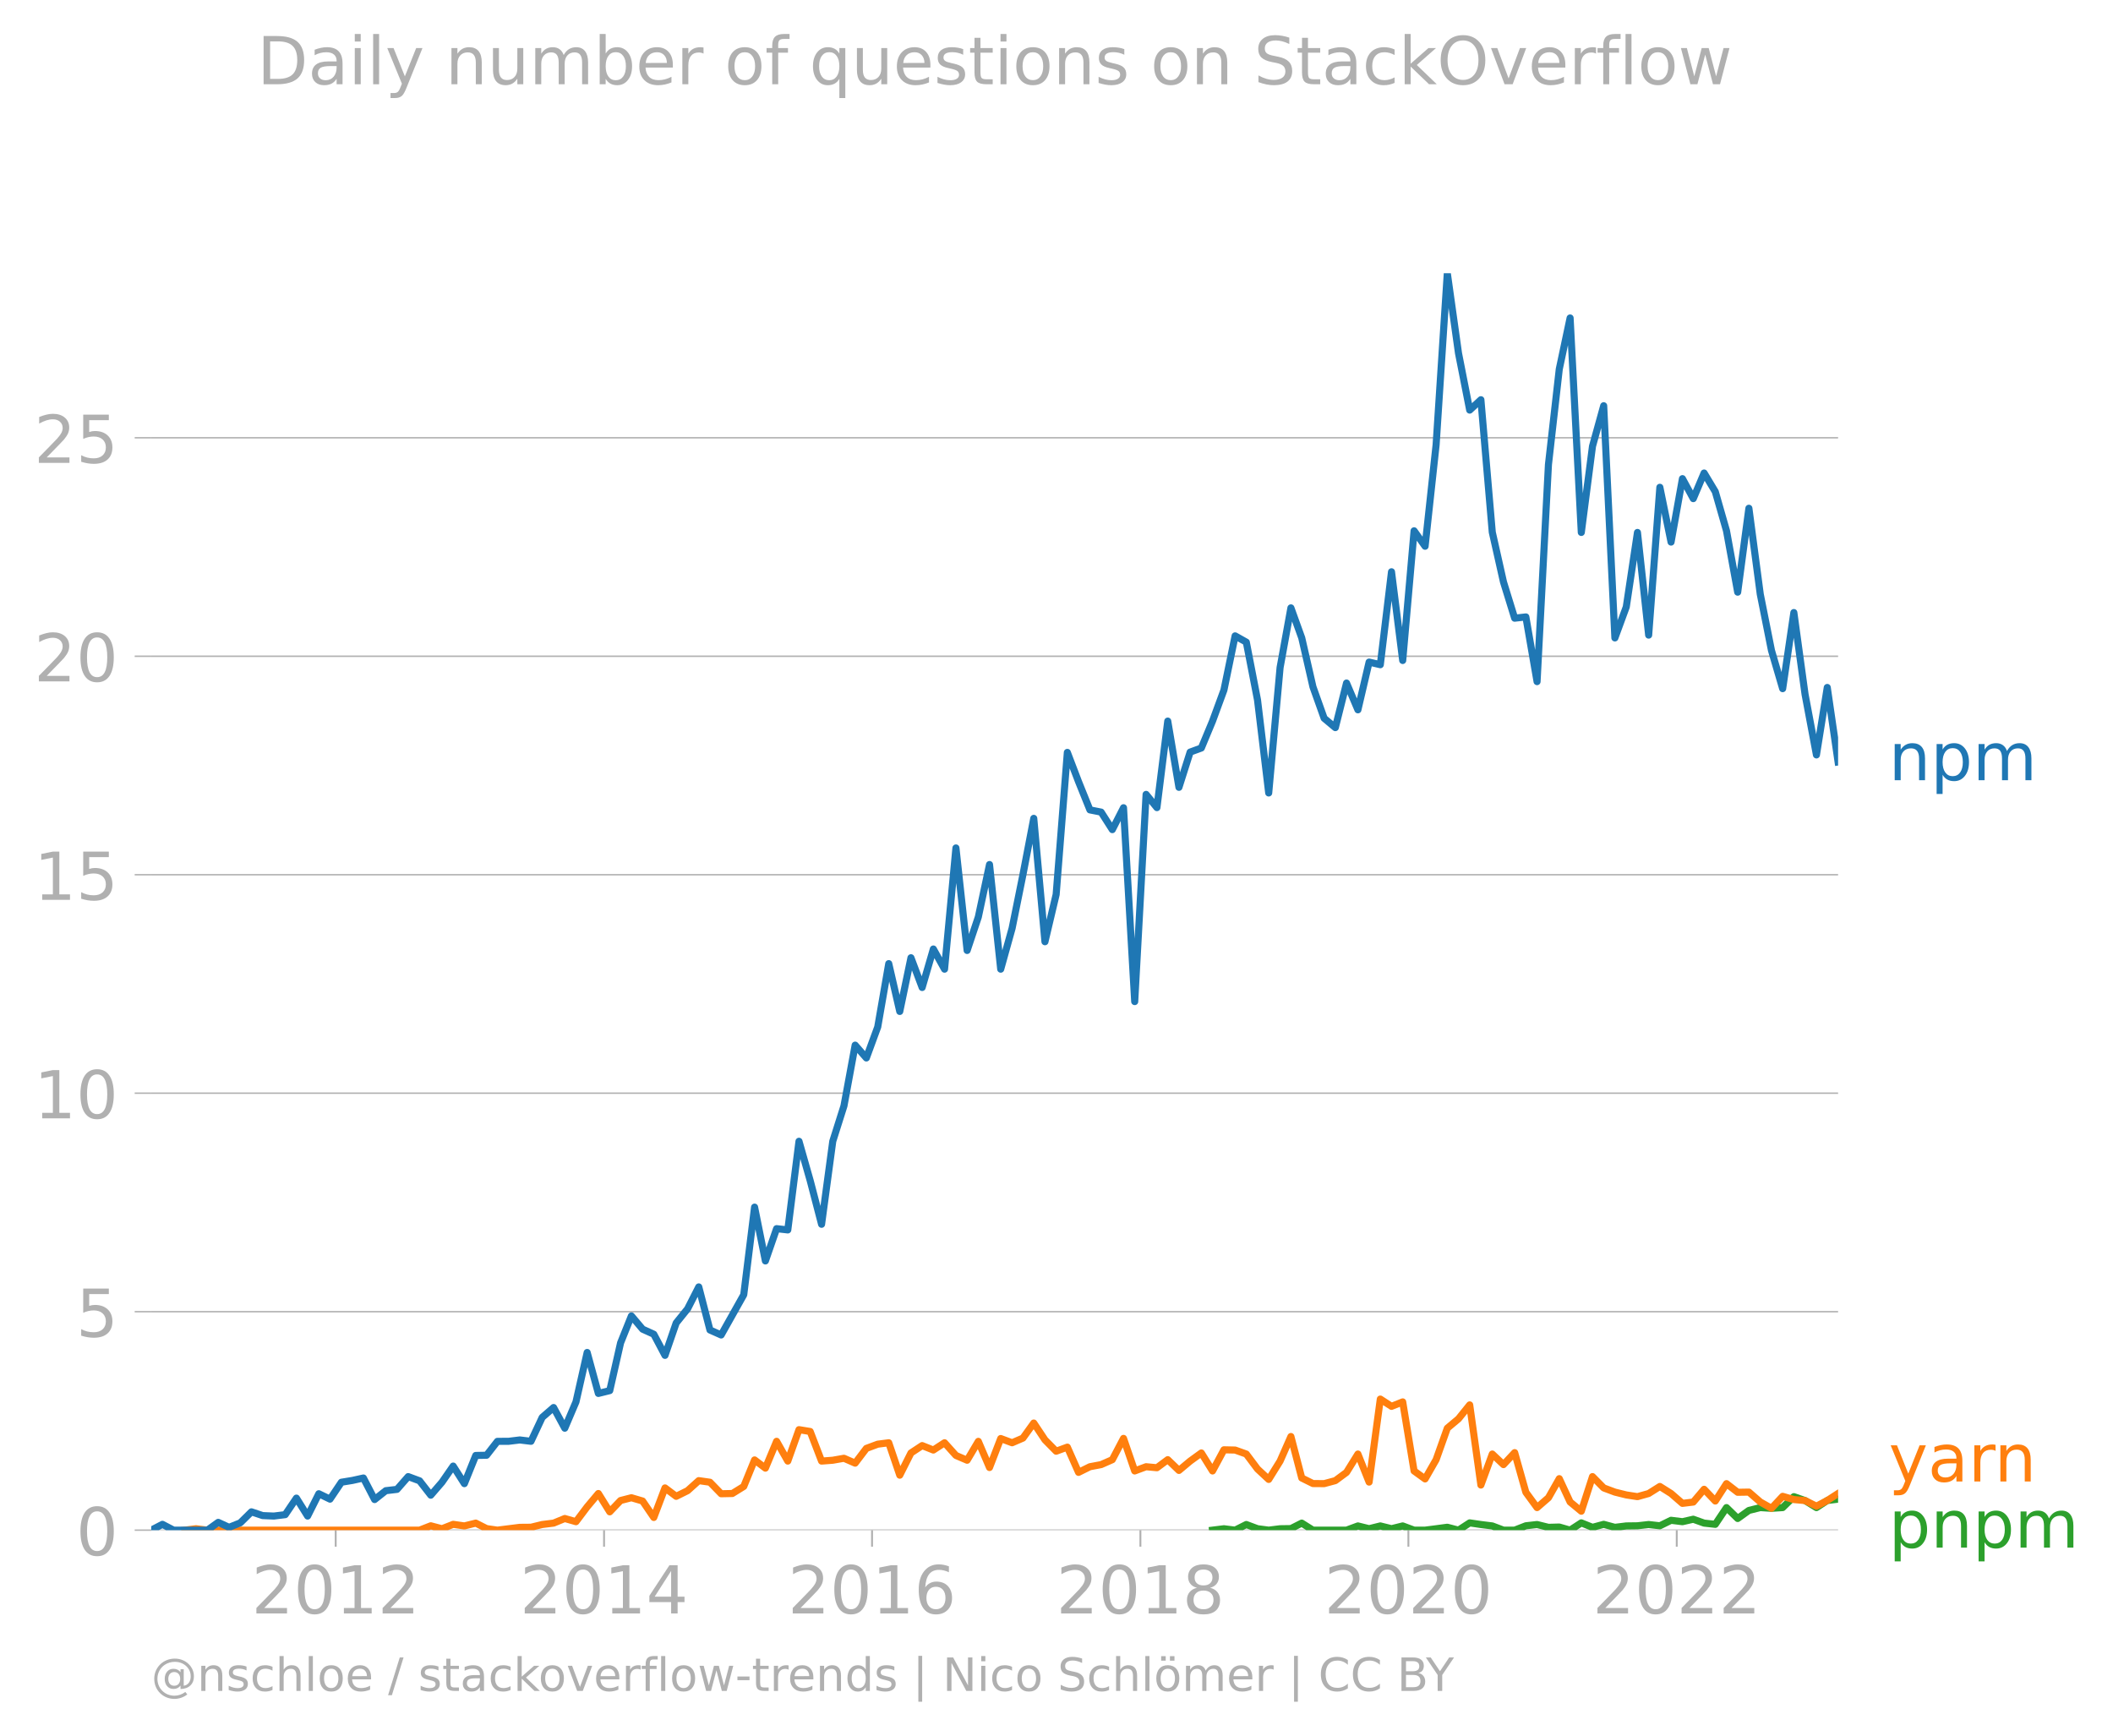
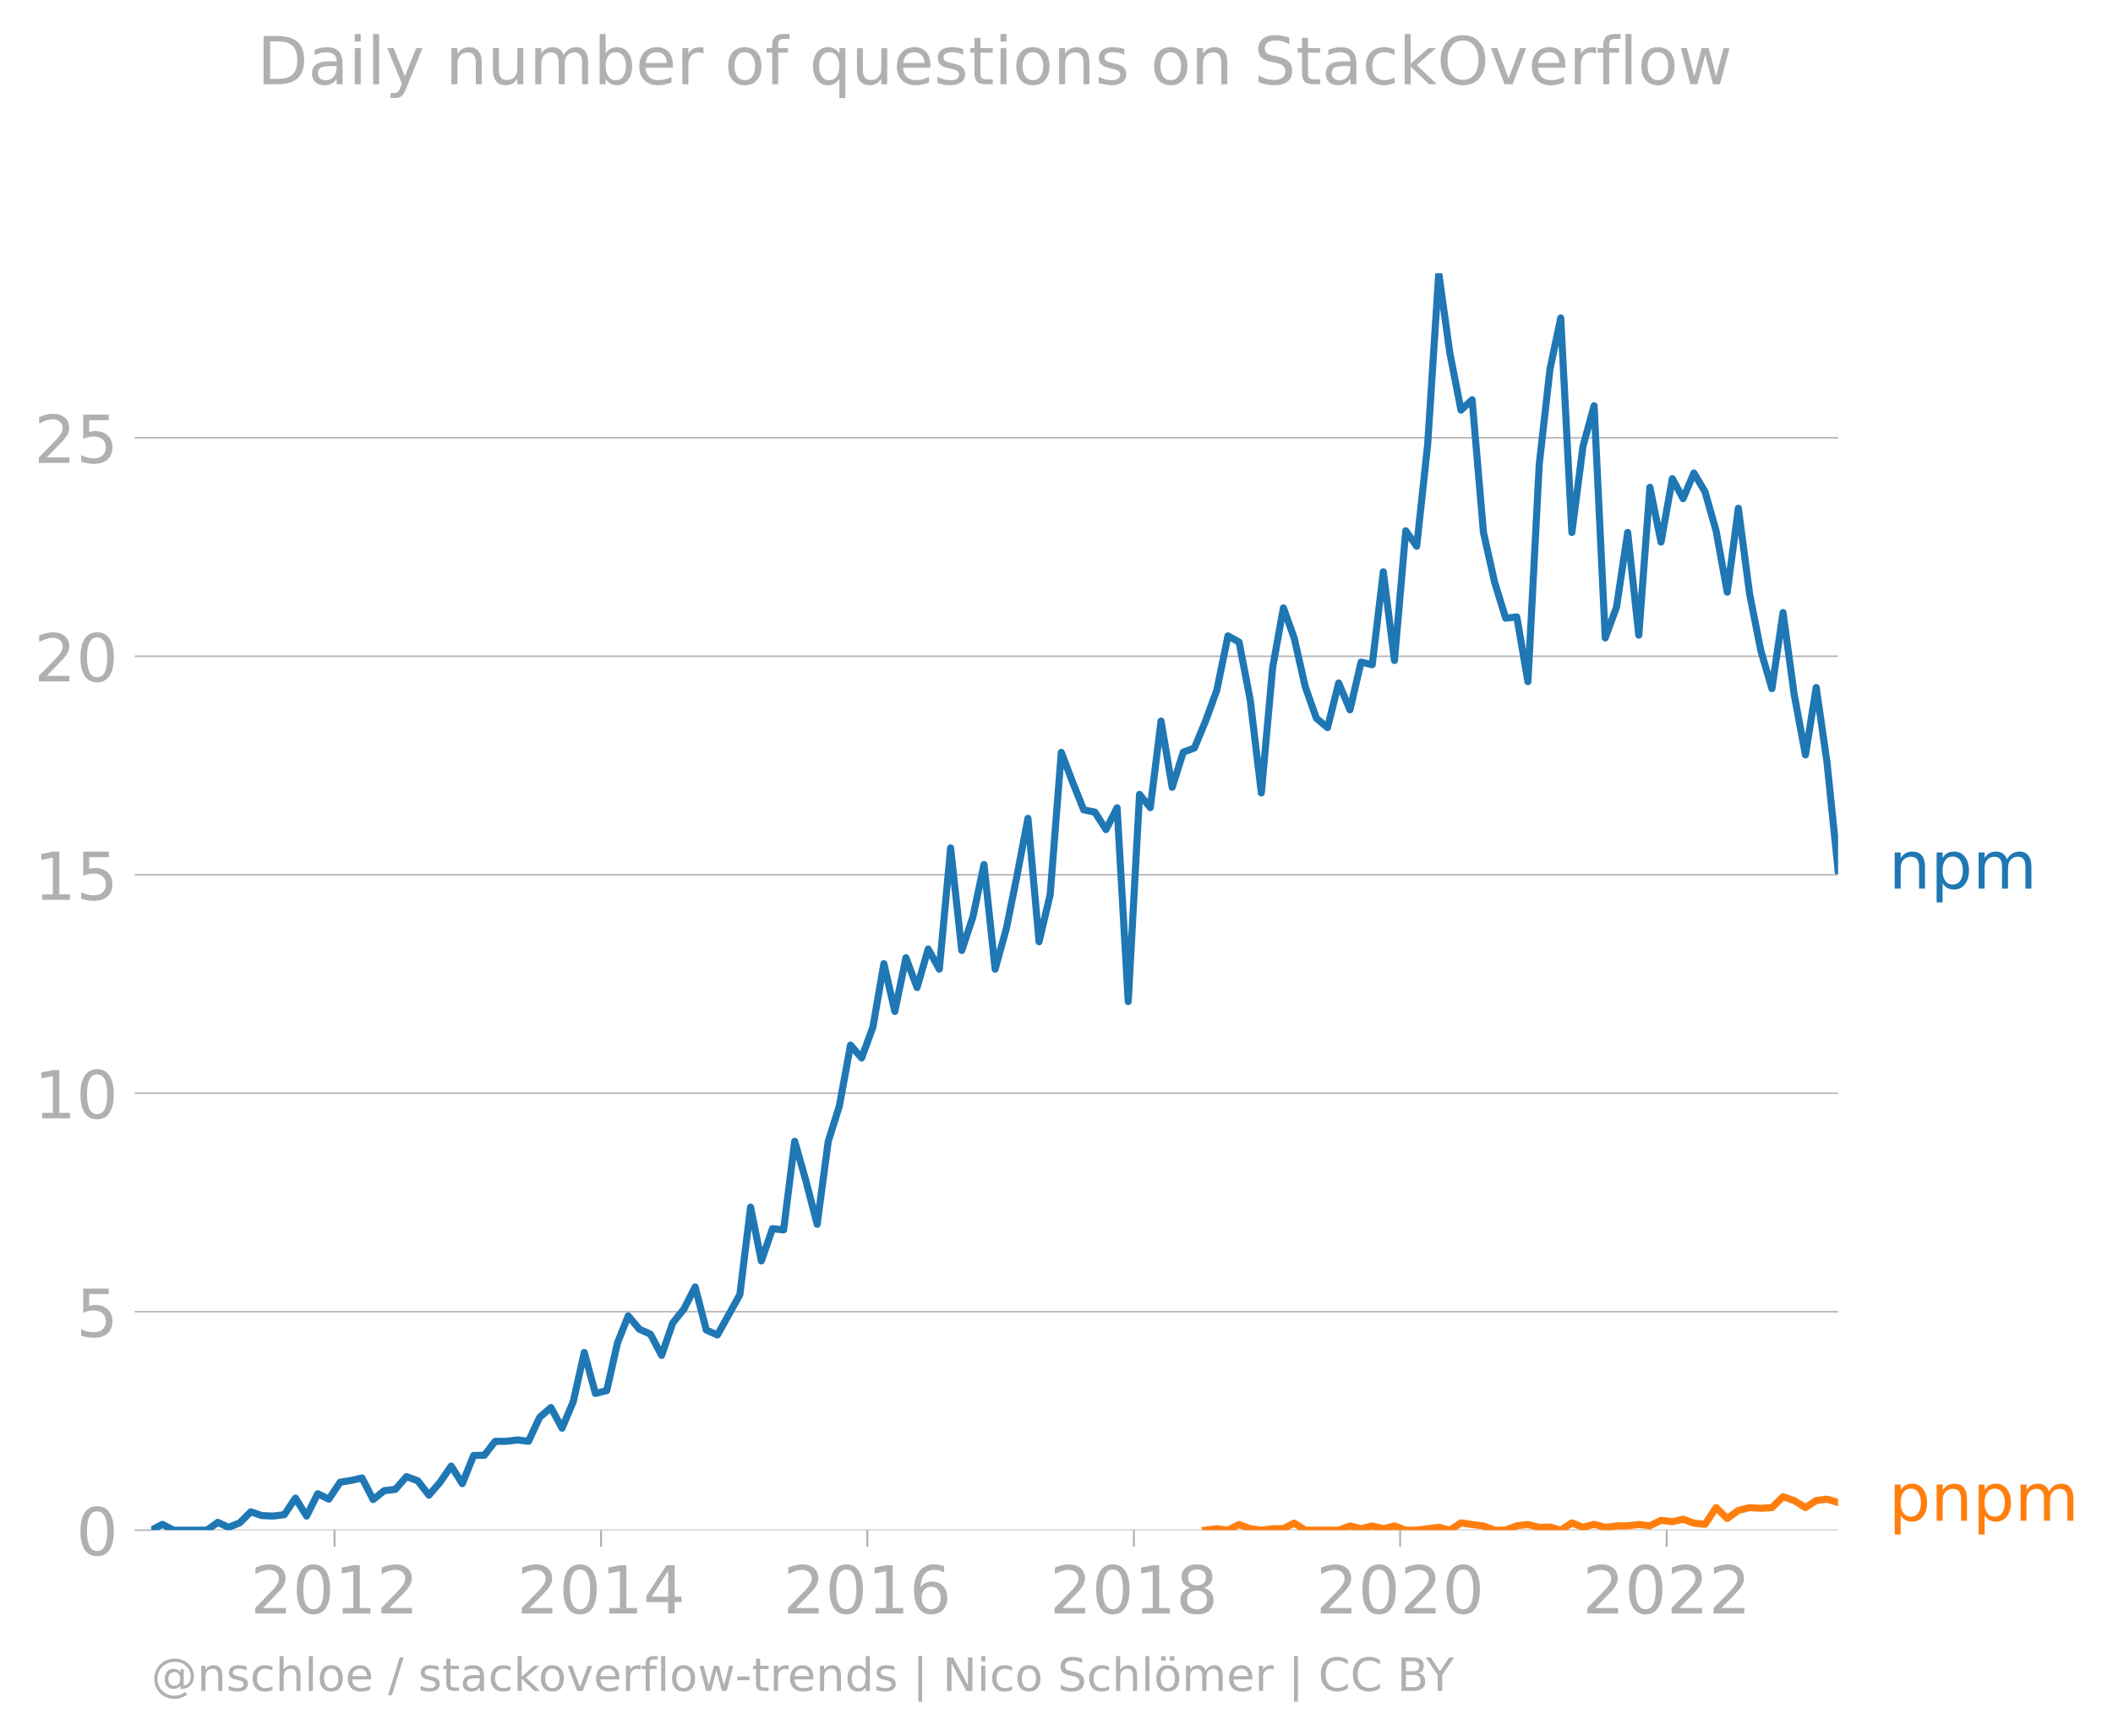
<svg xmlns="http://www.w3.org/2000/svg" xmlns:xlink="http://www.w3.org/1999/xlink" width="596.445" height="489.969" viewBox="0 0 447.334 367.477">
  <defs>
    <style>*{stroke-linejoin:round;stroke-linecap:butt}</style>
  </defs>
  <g id="figure_1">
    <path id="patch_1" d="M0 367.477h447.334V0H0v367.477z" style="fill:none" />
    <g id="axes_1">
      <path id="patch_2" d="M32.015 323.95h357.12V57.838H32.015V323.95z" style="fill:none" />
      <g id="matplotlib.axis_1">
        <g id="xtick_1">
          <g id="line2d_1">
            <defs>
-               <path id="m9c708fef28" d="M0 0v3.5" style="stroke:#b0b0b0;stroke-width:.4" />
-             </defs>
-             <use xlink:href="#m9c708fef28" x="71.069" y="323.95" style="fill:#b0b0b0;stroke:#b0b0b0;stroke-width:.4" />
-           </g>
-           <g id="text_1" style="fill:#b0b0b0" transform="matrix(.14 0 0 -.14 53.254 341.588)">
+               <path id="m7e61d8eeb2" d="M0 0v3.5" style="stroke:#b0b0b0;stroke-width:.4" />
+             </defs>
+             <use xlink:href="#m7e61d8eeb2" x="70.811" y="323.95" style="fill:#b0b0b0;stroke:#b0b0b0;stroke-width:.4" />
+           </g>
+           <g id="text_1" style="fill:#b0b0b0" transform="matrix(.14 0 0 -.14 52.996 341.588)">
            <defs>
              <path id="DejaVuSans-32" d="M1228 531h2203V0H469v531q359 372 979 998 621 627 780 809 303 340 423 576 121 236 121 464 0 372-261 606-261 235-680 235-297 0-627-103-329-103-704-313v638q381 153 712 231 332 78 607 78 725 0 1156-363 431-362 431-968 0-288-108-546-107-257-392-607-78-91-497-524-418-433-1181-1211z" transform="scale(.01563)" />
              <path id="DejaVuSans-30" d="M2034 4250q-487 0-733-480-245-479-245-1442 0-959 245-1439 246-480 733-480 491 0 736 480 246 480 246 1439 0 963-246 1442-245 480-736 480zm0 500q785 0 1199-621 414-620 414-1801 0-1178-414-1799Q2819-91 2034-91q-784 0-1198 620-414 621-414 1799 0 1181 414 1801 414 621 1198 621z" transform="scale(.01563)" />
              <path id="DejaVuSans-31" d="M794 531h1031v3560L703 3866v575l1116 225h631V531h1031V0H794v531z" transform="scale(.01563)" />
            </defs>
            <use xlink:href="#DejaVuSans-32" />
            <use xlink:href="#DejaVuSans-30" x="63.623" />
            <use xlink:href="#DejaVuSans-31" x="127.246" />
            <use xlink:href="#DejaVuSans-32" x="190.869" />
          </g>
        </g>
        <g id="xtick_2">
-           <use xlink:href="#m9c708fef28" id="line2d_2" x="127.882" y="323.95" style="fill:#b0b0b0;stroke:#b0b0b0;stroke-width:.4" />
-           <g id="text_2" style="fill:#b0b0b0" transform="matrix(.14 0 0 -.14 110.067 341.588)">
+           <use xlink:href="#m7e61d8eeb2" id="line2d_2" x="127.25" y="323.95" style="fill:#b0b0b0;stroke:#b0b0b0;stroke-width:.4" />
+           <g id="text_2" style="fill:#b0b0b0" transform="matrix(.14 0 0 -.14 109.435 341.588)">
            <defs>
              <path id="DejaVuSans-34" d="M2419 4116 825 1625h1594v2491zm-166 550h794V1625h666v-525h-666V0h-628v1100H313v609l1940 2957z" transform="scale(.01563)" />
            </defs>
            <use xlink:href="#DejaVuSans-32" />
            <use xlink:href="#DejaVuSans-30" x="63.623" />
            <use xlink:href="#DejaVuSans-31" x="127.246" />
            <use xlink:href="#DejaVuSans-34" x="190.869" />
          </g>
        </g>
        <g id="xtick_3">
-           <use xlink:href="#m9c708fef28" id="line2d_3" x="184.617" y="323.95" style="fill:#b0b0b0;stroke:#b0b0b0;stroke-width:.4" />
-           <g id="text_3" style="fill:#b0b0b0" transform="matrix(.14 0 0 -.14 166.802 341.588)">
+           <use xlink:href="#m7e61d8eeb2" id="line2d_3" x="183.611" y="323.95" style="fill:#b0b0b0;stroke:#b0b0b0;stroke-width:.4" />
+           <g id="text_3" style="fill:#b0b0b0" transform="matrix(.14 0 0 -.14 165.796 341.588)">
            <defs>
              <path id="DejaVuSans-36" d="M2113 2584q-425 0-674-291-248-290-248-796 0-503 248-796 249-292 674-292t673 292q248 293 248 796 0 506-248 796-248 291-673 291zm1253 1979v-575q-238 112-480 171-242 60-480 60-625 0-955-422-329-422-376-1275 184 272 462 417 279 145 613 145 703 0 1111-427 408-426 408-1160 0-719-425-1154Q2819-91 2113-91q-810 0-1238 620-428 621-428 1799 0 1106 525 1764t1409 658q238 0 480-47t505-140z" transform="scale(.01563)" />
            </defs>
            <use xlink:href="#DejaVuSans-32" />
            <use xlink:href="#DejaVuSans-30" x="63.623" />
            <use xlink:href="#DejaVuSans-31" x="127.246" />
            <use xlink:href="#DejaVuSans-36" x="190.869" />
          </g>
        </g>
        <g id="xtick_4">
-           <use xlink:href="#m9c708fef28" id="line2d_4" x="241.43" y="323.95" style="fill:#b0b0b0;stroke:#b0b0b0;stroke-width:.4" />
-           <g id="text_4" style="fill:#b0b0b0" transform="matrix(.14 0 0 -.14 223.615 341.588)">
+           <use xlink:href="#m7e61d8eeb2" id="line2d_4" x="240.049" y="323.95" style="fill:#b0b0b0;stroke:#b0b0b0;stroke-width:.4" />
+           <g id="text_4" style="fill:#b0b0b0" transform="matrix(.14 0 0 -.14 222.234 341.588)">
            <defs>
              <path id="DejaVuSans-38" d="M2034 2216q-450 0-708-241-257-241-257-662 0-422 257-663 258-241 708-241t709 242q260 243 260 662 0 421-258 662-257 241-711 241zm-631 268q-406 100-633 378-226 279-226 679 0 559 398 884 399 325 1092 325 697 0 1094-325t397-884q0-400-227-679-226-278-629-378 456-106 710-416 255-309 255-755 0-679-414-1042Q2806-91 2034-91q-771 0-1186 362-414 363-414 1042 0 446 256 755 257 310 713 416zm-231 997q0-362 226-565 227-203 636-203 407 0 636 203 230 203 230 565 0 363-230 566-229 203-636 203-409 0-636-203-226-203-226-566z" transform="scale(.01563)" />
            </defs>
            <use xlink:href="#DejaVuSans-32" />
            <use xlink:href="#DejaVuSans-30" x="63.623" />
            <use xlink:href="#DejaVuSans-31" x="127.246" />
            <use xlink:href="#DejaVuSans-38" x="190.869" />
          </g>
        </g>
        <g id="xtick_5">
-           <use xlink:href="#m9c708fef28" id="line2d_5" x="298.165" y="323.95" style="fill:#b0b0b0;stroke:#b0b0b0;stroke-width:.4" />
-           <g id="text_5" style="fill:#b0b0b0" transform="matrix(.14 0 0 -.14 280.35 341.588)">
+           <use xlink:href="#m7e61d8eeb2" id="line2d_5" x="296.41" y="323.95" style="fill:#b0b0b0;stroke:#b0b0b0;stroke-width:.4" />
+           <g id="text_5" style="fill:#b0b0b0" transform="matrix(.14 0 0 -.14 278.595 341.588)">
            <use xlink:href="#DejaVuSans-32" />
            <use xlink:href="#DejaVuSans-30" x="63.623" />
            <use xlink:href="#DejaVuSans-32" x="127.246" />
            <use xlink:href="#DejaVuSans-30" x="190.869" />
          </g>
        </g>
        <g id="xtick_6">
-           <use xlink:href="#m9c708fef28" id="line2d_6" x="354.977" y="323.95" style="fill:#b0b0b0;stroke:#b0b0b0;stroke-width:.4" />
-           <g id="text_6" style="fill:#b0b0b0" transform="matrix(.14 0 0 -.14 337.162 341.588)">
+           <use xlink:href="#m7e61d8eeb2" id="line2d_6" x="352.848" y="323.95" style="fill:#b0b0b0;stroke:#b0b0b0;stroke-width:.4" />
+           <g id="text_6" style="fill:#b0b0b0" transform="matrix(.14 0 0 -.14 335.033 341.588)">
            <use xlink:href="#DejaVuSans-32" />
            <use xlink:href="#DejaVuSans-30" x="63.623" />
            <use xlink:href="#DejaVuSans-32" x="127.246" />
            <use xlink:href="#DejaVuSans-32" x="190.869" />
          </g>
        </g>
      </g>
      <g id="matplotlib.axis_2">
        <g id="ytick_1">
-           <path id="line2d_7" d="M32.015 323.95h357.12" clip-path="url(#p9667930de3)" style="fill:none;stroke:#b0b0b0;stroke-width:.3;stroke-linecap:square" />
+           <path id="line2d_7" d="M32.015 323.95h357.12" clip-path="url(#p80c2a675b0)" style="fill:none;stroke:#b0b0b0;stroke-width:.3;stroke-linecap:square" />
          <g id="line2d_8">
            <defs>
-               <path id="m91ae08e319" d="M0 0h-3.5" style="stroke:#b0b0b0;stroke-width:.3" />
-             </defs>
-             <use xlink:href="#m91ae08e319" x="32.015" y="323.95" style="fill:#b0b0b0;stroke:#b0b0b0;stroke-width:.3" />
+               <path id="m05d1ad586f" d="M0 0h-3.5" style="stroke:#b0b0b0;stroke-width:.3" />
+             </defs>
+             <use xlink:href="#m05d1ad586f" x="32.015" y="323.95" style="fill:#b0b0b0;stroke:#b0b0b0;stroke-width:.3" />
          </g>
          <use xlink:href="#DejaVuSans-30" id="text_7" style="fill:#b0b0b0" transform="matrix(.14 0 0 -.14 16.108 329.269)" />
        </g>
        <g id="ytick_2">
-           <path id="line2d_9" d="M32.015 277.696h357.12" clip-path="url(#p9667930de3)" style="fill:none;stroke:#b0b0b0;stroke-width:.3;stroke-linecap:square" />
-           <use xlink:href="#m91ae08e319" id="line2d_10" x="32.015" y="277.696" style="fill:#b0b0b0;stroke:#b0b0b0;stroke-width:.3" />
+           <path id="line2d_9" d="M32.015 277.696h357.12" clip-path="url(#p80c2a675b0)" style="fill:none;stroke:#b0b0b0;stroke-width:.3;stroke-linecap:square" />
+           <use xlink:href="#m05d1ad586f" id="line2d_10" x="32.015" y="277.696" style="fill:#b0b0b0;stroke:#b0b0b0;stroke-width:.3" />
          <g id="text_8" style="fill:#b0b0b0" transform="matrix(.14 0 0 -.14 16.108 283.015)">
            <defs>
              <path id="DejaVuSans-35" d="M691 4666h2478v-532H1269V2991q137 47 274 70 138 23 276 23 781 0 1237-428 457-428 457-1159 0-753-469-1171Q2575-91 1722-91q-294 0-599 50Q819 9 494 109v635q281-153 581-228t634-75q541 0 856 284 316 284 316 772 0 487-316 771-315 285-856 285-253 0-505-56-251-56-513-175v2344z" transform="scale(.01563)" />
            </defs>
            <use xlink:href="#DejaVuSans-35" />
          </g>
        </g>
        <g id="ytick_3">
-           <path id="line2d_11" d="M32.015 231.443h357.12" clip-path="url(#p9667930de3)" style="fill:none;stroke:#b0b0b0;stroke-width:.3;stroke-linecap:square" />
-           <use xlink:href="#m91ae08e319" id="line2d_12" x="32.015" y="231.443" style="fill:#b0b0b0;stroke:#b0b0b0;stroke-width:.3" />
+           <path id="line2d_11" d="M32.015 231.443h357.12" clip-path="url(#p80c2a675b0)" style="fill:none;stroke:#b0b0b0;stroke-width:.3;stroke-linecap:square" />
+           <use xlink:href="#m05d1ad586f" id="line2d_12" x="32.015" y="231.443" style="fill:#b0b0b0;stroke:#b0b0b0;stroke-width:.3" />
          <g id="text_9" style="fill:#b0b0b0" transform="matrix(.14 0 0 -.14 7.2 236.762)">
            <use xlink:href="#DejaVuSans-31" />
            <use xlink:href="#DejaVuSans-30" x="63.623" />
          </g>
        </g>
        <g id="ytick_4">
-           <path id="line2d_13" d="M32.015 185.19h357.12" clip-path="url(#p9667930de3)" style="fill:none;stroke:#b0b0b0;stroke-width:.3;stroke-linecap:square" />
-           <use xlink:href="#m91ae08e319" id="line2d_14" x="32.015" y="185.189" style="fill:#b0b0b0;stroke:#b0b0b0;stroke-width:.3" />
+           <path id="line2d_13" d="M32.015 185.19h357.12" clip-path="url(#p80c2a675b0)" style="fill:none;stroke:#b0b0b0;stroke-width:.3;stroke-linecap:square" />
+           <use xlink:href="#m05d1ad586f" id="line2d_14" x="32.015" y="185.189" style="fill:#b0b0b0;stroke:#b0b0b0;stroke-width:.3" />
          <g id="text_10" style="fill:#b0b0b0" transform="matrix(.14 0 0 -.14 7.2 190.508)">
            <use xlink:href="#DejaVuSans-31" />
            <use xlink:href="#DejaVuSans-35" x="63.623" />
          </g>
        </g>
        <g id="ytick_5">
-           <path id="line2d_15" d="M32.015 138.936h357.12" clip-path="url(#p9667930de3)" style="fill:none;stroke:#b0b0b0;stroke-width:.3;stroke-linecap:square" />
-           <use xlink:href="#m91ae08e319" id="line2d_16" x="32.015" y="138.936" style="fill:#b0b0b0;stroke:#b0b0b0;stroke-width:.3" />
+           <path id="line2d_15" d="M32.015 138.936h357.12" clip-path="url(#p80c2a675b0)" style="fill:none;stroke:#b0b0b0;stroke-width:.3;stroke-linecap:square" />
+           <use xlink:href="#m05d1ad586f" id="line2d_16" x="32.015" y="138.936" style="fill:#b0b0b0;stroke:#b0b0b0;stroke-width:.3" />
          <g id="text_11" style="fill:#b0b0b0" transform="matrix(.14 0 0 -.14 7.2 144.255)">
            <use xlink:href="#DejaVuSans-32" />
            <use xlink:href="#DejaVuSans-30" x="63.623" />
          </g>
        </g>
        <g id="ytick_6">
-           <path id="line2d_17" d="M32.015 92.682h357.12" clip-path="url(#p9667930de3)" style="fill:none;stroke:#b0b0b0;stroke-width:.3;stroke-linecap:square" />
-           <use xlink:href="#m91ae08e319" id="line2d_18" x="32.015" y="92.682" style="fill:#b0b0b0;stroke:#b0b0b0;stroke-width:.3" />
+           <path id="line2d_17" d="M32.015 92.682h357.12" clip-path="url(#p80c2a675b0)" style="fill:none;stroke:#b0b0b0;stroke-width:.3;stroke-linecap:square" />
+           <use xlink:href="#m05d1ad586f" id="line2d_18" x="32.015" y="92.682" style="fill:#b0b0b0;stroke:#b0b0b0;stroke-width:.3" />
          <g id="text_12" style="fill:#b0b0b0" transform="matrix(.14 0 0 -.14 7.2 98.001)">
            <use xlink:href="#DejaVuSans-32" />
            <use xlink:href="#DejaVuSans-35" x="63.623" />
          </g>
        </g>
      </g>
-       <path id="line2d_19" d="m256.701 323.95 2.41-.299 2.37.299 2.37-1.194 2.371.885 2.37.309 2.41-.299 2.292-.032 2.293-1.161 2.37 1.492h7.111l2.41-.895 2.37.586 2.371-.586 2.37.586 2.371-.586 2.41.895h2.33l2.332-.299 2.37-.318 2.371.617 2.37-1.542 2.371.348 2.41.299 2.37.895h2.37l2.37-.925 2.371-.269 2.41.597 2.292-.064 2.293.66 2.37-1.541 2.37.945 2.371-.637 2.37.637 2.41-.298 2.37-.03 2.37-.269 2.371.269 2.37-1.164 2.41.298 2.293-.522 2.292.82 2.37.26 2.371-3.542 2.37 2.308 2.371-1.71 2.41-.598 2.37.15 2.37-.15 2.37-2.317 2.371.825 2.41 1.492 2.292-1.502 2.293-.288" clip-path="url(#p9667930de3)" style="fill:none;stroke:#2ca02c;stroke-width:1.5;stroke-linecap:square" />
-       <path id="line2d_20" d="m39.126 323.95 2.37-.299 2.41.299h44.922l2.37-.925 2.37.626 2.371-.935 2.37.339 2.41-.597 2.293 1.161 2.292.33 4.741-.596 2.37-.02 2.371-.577 2.41-.298 2.37-.975 2.37.676 2.37-3.143 2.371-2.825 2.41 3.88 2.292-2.398 2.293-.587 2.37.697 2.37 3.481 2.371-6.257 2.37 1.781 2.41-1.194 2.37-2.128 2.37.338 2.371 2.437 2.37-.05 2.41-1.492 2.293-5.616 2.292 1.737 2.37-5.68 2.371 4.188 2.37-6.655 2.371.388 2.41 6.267 2.37-.18 2.37-.417 2.37 1.034 2.371-3.123 2.41-.895 2.331-.299 2.332 6.864 2.37-4.705 2.37-1.562 2.37.945 2.371-1.542 2.41 2.686 2.37 1.015 2.37-3.999 2.37 5.54 2.371-6.137 2.41.895 2.292-.99 2.293-3.187 2.37 3.56 2.371 2.408 2.37-.866 2.37 5.342 2.41-1.194 2.37-.447 2.371-1.045 2.37-4.506 2.37 6.894 2.41-.896 2.293.214 2.293-1.706 2.37 2.278 2.37-1.98 2.37-1.72 2.371 3.81 2.41-4.477 2.37.05 2.37.846 2.371 3.163 2.37 2.208 2.41-3.88 2.292-5.2 2.293 8.782 2.37 1.173 2.371.02 2.37-.636 2.37-1.751 2.41-3.88 2.37 5.939 2.371-17.576 2.37 1.541 2.371-.944 2.41 14.622 2.33 1.687 2.332-4.075 2.37-6.664 2.371-1.99 2.37-2.944 2.371 16.97 2.41-6.565 2.37 2.238 2.37-2.537 2.37 8.396 2.371 3.242 2.41-2.089 2.292-4.039 2.293 4.935 2.37 1.96 2.37-7.332 2.371 2.397 2.37.886 2.41.597 2.37.368 2.37-.667 2.371-1.492 2.37 1.492 2.41 2.089 2.293-.277 2.292-2.707 2.37 2.487 2.371-3.68 2.37 1.83 2.371-.04 2.41 2.089 2.37 1.342 2.37-2.536 2.37.686 2.371.21 2.41 1.193 2.292-1.204 2.293-1.482h0" clip-path="url(#p9667930de3)" style="fill:none;stroke:#ff7f0e;stroke-width:1.5;stroke-linecap:square" />
-       <path id="line2d_21" d="m32.015 323.95 2.37-1.234 2.37 1.234h7.151l2.293-1.652 2.292 1.055 2.37-.945 2.371-2.338 2.37.796 2.371.1 2.41-.299 2.37-3.501 2.37 3.8 2.37-4.725 2.371 1.144 2.41-3.581 2.331-.38 2.332-.515 2.37 4.565 2.37-1.88 2.371-.278 2.37-2.706 2.41.895 2.37 3.044 2.37-2.745 2.371-3.422 2.37 3.72 2.41-5.968 2.293-.043 2.292-2.941 2.37-.01 2.371-.288 2.37.288 2.371-5.063 2.41-2.089 2.37 4.377 2.37-5.57 2.37-10.465 2.371 8.674 2.41-.597 2.292-10.103 2.293-5.712 2.37 2.805 2.37 1.074 2.371 4.476 2.37-6.863 2.41-2.985 2.37-4.645 2.37 9.122 2.371 1.054 4.78-8.515 2.293-18.554 2.292 11.393 2.37-6.834 2.371.269 2.37-18.77 2.371 8.325 2.41 9.25 2.37-17.575 2.37-7.49 2.37-12.862 2.371 2.715 2.41-6.565 2.331-13.407 2.332 10.125 2.37-11.37 2.37 6.297 2.37-8.147 2.371 4.268 2.41-25.664 2.37 21.705 2.37-7.082 2.37-11.111 2.371 22.152 2.41-8.654 2.292-11.34 2.293-11.936 2.37 26.12 2.371-10.006 2.37-30.08 2.37 6.207 2.41 5.968 2.37.468 2.371 3.71 2.37-4.635 2.37 41.041 2.41-43.866 2.293 2.803 2.293-18.32 2.37 14.025 2.37-7.46 2.37-.866 2.371-5.7 2.41-6.564 2.37-11.48 2.37 1.334 2.371 12.234 2.37 19.695 2.41-26.558 2.292-12.63 2.293 6.363 2.37 10.355 2.371 6.655 2.37 1.98 2.37-9.44 2.41 5.67 2.37-10.107 2.371.557 2.37-19.675 2.371 18.78 2.41-27.454 2.33 3.272 2.332-21.475 2.37-36.336 2.371 16.94 2.37 12.045 2.371-2.198 2.41 28.05 2.37 10.534 2.37 7.67 2.37-.269 2.371 13.697 2.41-45.955 2.292-20.207 2.293-10.828 2.37 45.408 2.37-18.252 2.371-8.575 2.37 49.158 2.41-6.565 2.37-15.766 2.37 21.735 2.371-31.294 2.37 11.598 2.41-13.428 2.293 4.231 2.292-5.425 2.37 3.95 2.371 8.285 2.37 12.991 2.371-17.765 2.41 18.203 2.37 11.896 2.37 8.097 2.37-16.114 2.371 17.308 2.41 12.831 2.292-14.28 2.293 15.772h0" clip-path="url(#p9667930de3)" style="fill:none;stroke:#1f77b4;stroke-width:1.5;stroke-linecap:square" />
-       <g id="text_13" style="fill:#1f77b4" transform="matrix(.14 0 0 -.14 399.849 165.18)">
+       <path id="line2d_19" d="m255.22 323.95 2.393-.299 2.355.299 2.355-1.194 2.355.885 2.354.309 2.394-.299 2.277-.032 2.278-1.161 2.355 1.492h7.064l2.394-.895 2.355.586 2.354-.586 2.355.586 2.355-.586 2.393.895h2.317l2.316-.299 2.355-.318 2.354.617 2.355-1.542 2.355.348 2.393.299 2.355.895h2.355l2.355-.925 2.355-.269 2.393.597 2.278-.064 2.277.66 2.355-1.541 2.355.945 2.355-.637 2.354.637 2.394-.298 2.355-.03 2.354-.269 2.355.269 2.355-1.164 2.394.298 2.277-.522 2.278.82 2.355.26 2.354-3.542 2.355 2.308 2.355-1.71 2.393-.598 2.355.15 2.355-.15 2.355-2.317 2.355.825 2.393 1.492 2.278-1.502 2.277-.288 2.355.706" clip-path="url(#p80c2a675b0)" style="fill:none;stroke:#ff7f0e;stroke-width:1.5;stroke-linecap:square" />
+       <path id="line2d_20" d="m32.015 323.95 2.355-1.234 2.355 1.234h7.103l2.277-1.652 2.278 1.055 2.355-.945 2.354-2.338 2.355.796 2.355.1 2.393-.299 2.355-3.501 2.355 3.8 2.355-4.725 2.355 1.144 2.393-3.581 2.316-.38 2.317-.515 2.354 4.565 2.355-1.88 2.355-.278 2.355-2.706 2.393.895 2.355 3.044 2.355-2.745 2.355-3.422 2.354 3.72 2.394-5.968 2.277-.043 2.278-2.941 2.355-.01 2.355-.288 2.354.288 2.355-5.063 2.394-2.089 2.354 4.377 2.355-5.57 2.355-10.465 2.355 8.674 2.393-.597 2.278-10.103 2.277-5.712 2.355 2.805 2.355 1.074 2.355 4.476 2.355-6.863 2.393-2.985 2.355-4.645 2.355 9.122 2.355 1.054 4.748-8.515 2.277-18.554 2.278 11.393 2.355-6.834 2.355.269 2.354-18.77 2.355 8.325 2.394 9.25 2.354-17.575 2.355-7.49 2.355-12.862 2.355 2.715 2.393-6.565 2.316-13.407 2.317 10.125 2.354-11.37 2.355 6.297 2.355-8.147 2.355 4.268 2.393-25.664 2.355 21.705 2.355-7.082 2.355-11.111 2.355 22.152 2.393-8.654 2.278-11.34 2.277-11.936 2.355 26.12 2.355-10.006 2.355-30.08 2.354 6.207 2.394 5.968 2.355.468 2.354 3.71 2.355-4.635 2.355 41.041 2.393-43.866 2.278 2.803 2.278-18.32 2.354 14.025 2.355-7.46 2.355-.866 2.355-5.7 2.393-6.564 2.355-11.48 2.355 1.334 2.355 12.234 2.354 19.695 2.394-26.558 2.277-12.63 2.278 6.363 2.355 10.355 2.355 6.655 2.354 1.98 2.355-9.44 2.394 5.67 2.355-10.107 2.354.557 2.355-19.675 2.355 18.78 2.393-27.454 2.317 3.272 2.316-21.475 2.355-36.336 2.354 16.94 2.355 12.045 2.355-2.198 2.393 28.05 2.355 10.534 2.355 7.67 2.355-.269 2.355 13.697 2.393-45.955 2.278-20.207 2.277-10.828 2.355 45.408 2.355-18.252 2.355-8.575 2.354 49.158 2.394-6.565 2.355-15.766 2.354 21.735 2.355-31.294 2.355 11.598 2.394-13.428 2.277 4.231 2.278-5.425 2.355 3.95 2.354 8.285 2.355 12.991 2.355-17.765 2.393 18.203 2.355 11.896 2.355 8.097 2.355-16.114 2.355 17.308 2.393 12.831 2.278-14.28 2.277 15.772 2.355 22.948h0" clip-path="url(#p80c2a675b0)" style="fill:none;stroke:#1f77b4;stroke-width:1.5;stroke-linecap:square" />
+       <g id="text_13" style="fill:#1f77b4" transform="matrix(.14 0 0 -.14 399.849 188.127)">
        <defs>
          <path id="DejaVuSans-6e" d="M3513 2113V0h-575v2094q0 497-194 743-194 247-581 247-466 0-735-297-269-296-269-809V0H581v3500h578v-544q207 316 486 472 280 156 646 156 603 0 912-373 310-373 310-1098z" transform="scale(.01563)" />
          <path id="DejaVuSans-70" d="M1159 525v-1856H581v4831h578v-531q182 312 458 463 277 152 661 152 638 0 1036-506 399-506 399-1331T3314 415Q2916-91 2278-91q-384 0-661 152-276 152-458 464zm1957 1222q0 634-261 995t-717 361q-457 0-718-361t-261-995q0-634 261-995t718-361q456 0 717 361t261 995z" transform="scale(.01563)" />
          <path id="DejaVuSans-6d" d="M3328 2828q216 388 516 572t706 184q547 0 844-383 297-382 297-1088V0h-578v2094q0 503-179 746-178 244-543 244-447 0-707-297-259-296-259-809V0h-578v2094q0 506-178 748t-550 242q-441 0-701-298-259-298-259-808V0H581v3500h578v-544q197 322 472 475t653 153q382 0 649-194 267-193 395-562z" transform="scale(.01563)" />
        </defs>
        <use xlink:href="#DejaVuSans-6e" />
        <use xlink:href="#DejaVuSans-70" x="63.379" />
        <use xlink:href="#DejaVuSans-6d" x="126.855" />
      </g>
-       <g id="text_14" style="fill:#ff7f0e" transform="matrix(.14 0 0 -.14 399.849 313.651)">
-         <defs>
-           <path id="DejaVuSans-79" d="M2059-325q-243-625-475-815-231-191-618-191H506v481h338q237 0 368 113 132 112 291 531l103 262L191 3500h609L1894 763l1094 2737h609L2059-325z" transform="scale(.01563)" />
-           <path id="DejaVuSans-61" d="M2194 1759q-697 0-966-159t-269-544q0-306 202-486 202-179 548-179 479 0 768 339t289 901v128h-572zm1147 238V0h-575v531q-197-318-491-470T1556-91q-537 0-855 302-317 302-317 808 0 590 395 890 396 300 1180 300h807v57q0 397-261 614t-733 217q-300 0-585-72-284-72-546-216v532q315 122 612 182 297 61 578 61 760 0 1135-394 375-393 375-1193z" transform="scale(.01563)" />
-           <path id="DejaVuSans-72" d="M2631 2963q-97 56-211 82-114 27-251 27-488 0-749-317t-261-911V0H581v3500h578v-544q182 319 472 473 291 155 707 155 59 0 131-8 72-7 159-23l3-590z" transform="scale(.01563)" />
-         </defs>
-         <use xlink:href="#DejaVuSans-79" />
-         <use xlink:href="#DejaVuSans-61" x="59.18" />
-         <use xlink:href="#DejaVuSans-72" x="120.459" />
-         <use xlink:href="#DejaVuSans-6e" x="159.822" />
-       </g>
-       <g id="text_15" style="fill:#2ca02c" transform="matrix(.14 0 0 -.14 399.849 327.651)">
+       <g id="text_14" style="fill:#ff7f0e" transform="matrix(.14 0 0 -.14 399.849 321.954)">
        <use xlink:href="#DejaVuSans-70" />
        <use xlink:href="#DejaVuSans-6e" x="63.477" />
        <use xlink:href="#DejaVuSans-70" x="126.855" />
        <use xlink:href="#DejaVuSans-6d" x="190.332" />
      </g>
-       <g id="text_16" style="fill:#b0b0b0" transform="matrix(.09716 0 0 -.09716 32.015 357.986)">
+       <g id="text_15" style="fill:#b0b0b0" transform="matrix(.09716 0 0 -.09716 32.015 357.986)">
        <defs>
          <path id="DejaVuSans-40" d="M2381 1678q0-447 222-702 222-254 610-254 384 0 604 256 221 256 221 700 0 438-225 695-225 258-607 258-378 0-602-256-223-256-223-697zm1703-934q-187-241-429-355t-564-114q-538 0-874 389t-336 1014q0 625 337 1015 338 391 873 391 322 0 565-117 244-117 428-354v409h447V722q457 69 714 417 258 349 258 902 0 334-99 628-98 294-298 544-325 409-792 626t-1017 217q-384 0-738-102-353-101-653-301-490-319-767-836-276-517-276-1120 0-497 179-932 180-434 521-765 328-325 759-495 431-171 922-171 403 0 792 136t714 389l281-347q-390-303-851-464t-936-161q-578 0-1091 205-512 205-912 595Q841 78 631 592q-209 514-209 1105 0 569 212 1084 213 516 607 907 403 396 931 607t1119 211q662 0 1229-272 568-271 952-771 234-307 357-666 124-359 124-744 0-822-497-1297T4084 263v481z" transform="scale(.01563)" />
          <path id="DejaVuSans-73" d="M2834 3397v-544q-243 125-506 187-262 63-544 63-428 0-642-131t-214-394q0-200 153-314t616-217l197-44q612-131 870-370t258-667q0-488-386-773Q2250-91 1575-91q-281 0-586 55T347 128v594q319-166 628-249 309-82 613-82 406 0 624 139 219 139 219 392 0 234-158 359-157 125-692 241l-200 47q-534 112-772 345-237 233-237 639 0 494 350 762 350 269 994 269 318 0 599-47 282-46 519-140z" transform="scale(.01563)" />
          <path id="DejaVuSans-63" d="M3122 3366v-538q-244 135-489 202t-495 67q-560 0-870-355-309-354-309-995t309-996q310-354 870-354 250 0 495 67t489 202V134Q2881 22 2623-34q-257-57-548-57-791 0-1257 497-465 497-465 1341 0 856 470 1346 471 491 1290 491 265 0 518-55 253-54 491-163z" transform="scale(.01563)" />
          <path id="DejaVuSans-68" d="M3513 2113V0h-575v2094q0 497-194 743-194 247-581 247-466 0-735-297-269-296-269-809V0H581v4863h578V2956q207 316 486 472 280 156 646 156 603 0 912-373 310-373 310-1098z" transform="scale(.01563)" />
          <path id="DejaVuSans-6c" d="M603 4863h575V0H603v4863z" transform="scale(.01563)" />
          <path id="DejaVuSans-6f" d="M1959 3097q-462 0-731-361t-269-989q0-628 267-989 268-361 733-361 460 0 728 362 269 363 269 988 0 622-269 986-268 364-728 364zm0 487q750 0 1178-488 429-487 429-1349 0-859-429-1349Q2709-91 1959-91q-753 0-1180 489-426 490-426 1349 0 862 426 1349 427 488 1180 488z" transform="scale(.01563)" />
          <path id="DejaVuSans-65" d="M3597 1894v-281H953q38-594 358-905t892-311q331 0 642 81t618 244V178Q3153 47 2828-22t-659-69q-838 0-1327 487-489 488-489 1320 0 859 464 1363 464 505 1252 505 706 0 1117-455 411-454 411-1235zm-575 169q-6 471-264 752-258 282-683 282-481 0-770-272t-333-766l2050 4z" transform="scale(.01563)" />
          <path id="DejaVuSans-2f" d="M1625 4666h531L531-594H0l1625 5260z" transform="scale(.01563)" />
          <path id="DejaVuSans-74" d="M1172 4494v-994h1184v-447H1172V1153q0-428 117-550t477-122h590V0h-590q-666 0-919 248-253 249-253 905v1900H172v447h422v994h578z" transform="scale(.01563)" />
+           <path id="DejaVuSans-61" d="M2194 1759q-697 0-966-159t-269-544q0-306 202-486 202-179 548-179 479 0 768 339t289 901v128h-572zm1147 238V0h-575v531q-197-318-491-470T1556-91q-537 0-855 302-317 302-317 808 0 590 395 890 396 300 1180 300h807v57q0 397-261 614t-733 217q-300 0-585-72-284-72-546-216v532q315 122 612 182 297 61 578 61 760 0 1135-394 375-393 375-1193z" transform="scale(.01563)" />
          <path id="DejaVuSans-6b" d="M581 4863h578V1991l1716 1509h734L1753 1863 3688 0h-750L1159 1709V0H581v4863z" transform="scale(.01563)" />
          <path id="DejaVuSans-76" d="M191 3500h609L1894 563l1094 2937h609L2284 0h-781L191 3500z" transform="scale(.01563)" />
+           <path id="DejaVuSans-72" d="M2631 2963q-97 56-211 82-114 27-251 27-488 0-749-317t-261-911V0H581v3500h578v-544q182 319 472 473 291 155 707 155 59 0 131-8 72-7 159-23l3-590z" transform="scale(.01563)" />
          <path id="DejaVuSans-66" d="M2375 4863v-479h-550q-309 0-430-125-120-125-120-450v-309h947v-447h-947V0H697v3053H147v447h550v244q0 584 272 851 272 268 862 268h544z" transform="scale(.01563)" />
          <path id="DejaVuSans-77" d="M269 3500h575l719-2731 715 2731h678l719-2731 716 2731h575L4050 0h-678l-753 2869L1863 0h-679L269 3500z" transform="scale(.01563)" />
          <path id="DejaVuSans-2d" d="M313 2009h1684v-512H313v512z" transform="scale(.01563)" />
          <path id="DejaVuSans-64" d="M2906 2969v1894h575V0h-575v525q-181-312-458-464-276-152-664-152-634 0-1033 506-398 507-398 1332t398 1331q399 506 1033 506 388 0 664-152 277-151 458-463zM947 1747q0-634 261-995t717-361q456 0 718 361 263 361 263 995t-263 995q-262 361-718 361t-717-361q-261-361-261-995z" transform="scale(.01563)" />
          <path id="DejaVuSans-7c" d="M1344 4891v-6400H813v6400h531z" transform="scale(.01563)" />
          <path id="DejaVuSans-4e" d="M628 4666h850L3547 763v3903h612V0h-850L1241 3903V0H628v4666z" transform="scale(.01563)" />
          <path id="DejaVuSans-69" d="M603 3500h575V0H603v3500zm0 1363h575v-729H603v729z" transform="scale(.01563)" />
          <path id="DejaVuSans-53" d="M3425 4513v-616q-359 172-678 256-319 85-616 85-515 0-795-200t-280-569q0-310 186-468 186-157 705-254l381-78q706-135 1042-474t336-907q0-679-455-1029Q2797-91 1919-91q-331 0-705 75-373 75-773 222v650q384-215 753-325 369-109 725-109 540 0 834 212 294 213 294 607 0 343-211 537t-692 291l-385 75q-706 140-1022 440-315 300-315 835 0 619 436 975t1201 356q329 0 669-60 341-59 697-177z" transform="scale(.01563)" />
          <path id="DejaVuSans-f6" d="M1959 3097q-462 0-731-361t-269-989q0-628 267-989 268-361 733-361 460 0 728 362 269 363 269 988 0 622-269 986-268 364-728 364zm0 487q750 0 1178-488 429-487 429-1349 0-859-429-1349Q2709-91 1959-91q-753 0-1180 489-426 490-426 1349 0 862 426 1349 427 488 1180 488zm295 1266h634v-631h-634v631zm-1222 0h634v-631h-634v631z" transform="scale(.01563)" />
          <path id="DejaVuSans-43" d="M4122 4306v-665q-319 297-680 443-361 147-767 147-800 0-1225-489t-425-1414q0-922 425-1411t1225-489q406 0 767 147t680 444V359q-331-225-702-338-370-112-782-112-1060 0-1670 648-609 649-609 1771 0 1125 609 1773 610 649 1670 649 418 0 788-111 371-111 696-333z" transform="scale(.01563)" />
          <path id="DejaVuSans-42" d="M1259 2228V519h1013q509 0 754 211 246 211 246 645 0 438-246 645-245 208-754 208H1259zm0 1919V2741h935q462 0 688 173 227 174 227 530 0 353-227 528-226 175-688 175h-935zm-631 519h1613q722 0 1112-300 391-300 391-853 0-429-200-682t-588-315q466-100 724-418 258-317 258-792 0-625-425-966Q3088 0 2303 0H628v4666z" transform="scale(.01563)" />
          <path id="DejaVuSans-59" d="M-13 4666h679l1293-1919 1285 1919h678L2272 2222V0h-634v2222L-13 4666z" transform="scale(.01563)" />
        </defs>
        <use xlink:href="#DejaVuSans-40" />
        <use xlink:href="#DejaVuSans-6e" x="100" />
        <use xlink:href="#DejaVuSans-73" x="163.379" />
        <use xlink:href="#DejaVuSans-63" x="215.479" />
        <use xlink:href="#DejaVuSans-68" x="270.459" />
        <use xlink:href="#DejaVuSans-6c" x="333.838" />
        <use xlink:href="#DejaVuSans-6f" x="361.621" />
        <use xlink:href="#DejaVuSans-65" x="422.803" />
        <use xlink:href="#DejaVuSans-20" x="484.326" />
        <use xlink:href="#DejaVuSans-2f" x="516.113" />
        <use xlink:href="#DejaVuSans-20" x="549.805" />
        <use xlink:href="#DejaVuSans-73" x="581.592" />
        <use xlink:href="#DejaVuSans-74" x="633.691" />
        <use xlink:href="#DejaVuSans-61" x="672.9" />
        <use xlink:href="#DejaVuSans-63" x="734.18" />
        <use xlink:href="#DejaVuSans-6b" x="789.16" />
        <use xlink:href="#DejaVuSans-6f" x="843.445" />
        <use xlink:href="#DejaVuSans-76" x="904.627" />
        <use xlink:href="#DejaVuSans-65" x="963.807" />
        <use xlink:href="#DejaVuSans-72" x="1025.33" />
        <use xlink:href="#DejaVuSans-66" x="1066.443" />
        <use xlink:href="#DejaVuSans-6c" x="1101.648" />
        <use xlink:href="#DejaVuSans-6f" x="1129.432" />
        <use xlink:href="#DejaVuSans-77" x="1190.613" />
        <use xlink:href="#DejaVuSans-2d" x="1272.4" />
        <use xlink:href="#DejaVuSans-74" x="1308.484" />
        <use xlink:href="#DejaVuSans-72" x="1347.693" />
        <use xlink:href="#DejaVuSans-65" x="1386.557" />
        <use xlink:href="#DejaVuSans-6e" x="1448.08" />
        <use xlink:href="#DejaVuSans-64" x="1511.459" />
        <use xlink:href="#DejaVuSans-73" x="1574.936" />
        <use xlink:href="#DejaVuSans-20" x="1627.035" />
        <use xlink:href="#DejaVuSans-7c" x="1658.822" />
        <use xlink:href="#DejaVuSans-20" x="1692.514" />
        <use xlink:href="#DejaVuSans-4e" x="1724.301" />
        <use xlink:href="#DejaVuSans-69" x="1799.105" />
        <use xlink:href="#DejaVuSans-63" x="1826.889" />
        <use xlink:href="#DejaVuSans-6f" x="1881.869" />
        <use xlink:href="#DejaVuSans-20" x="1943.051" />
        <use xlink:href="#DejaVuSans-53" x="1974.838" />
        <use xlink:href="#DejaVuSans-63" x="2038.314" />
        <use xlink:href="#DejaVuSans-68" x="2093.295" />
        <use xlink:href="#DejaVuSans-6c" x="2156.674" />
        <use xlink:href="#DejaVuSans-f6" x="2184.457" />
        <use xlink:href="#DejaVuSans-6d" x="2245.639" />
        <use xlink:href="#DejaVuSans-65" x="2343.051" />
        <use xlink:href="#DejaVuSans-72" x="2404.574" />
        <use xlink:href="#DejaVuSans-20" x="2445.688" />
        <use xlink:href="#DejaVuSans-7c" x="2477.475" />
        <use xlink:href="#DejaVuSans-20" x="2511.166" />
        <use xlink:href="#DejaVuSans-43" x="2542.953" />
        <use xlink:href="#DejaVuSans-43" x="2612.777" />
        <use xlink:href="#DejaVuSans-20" x="2682.602" />
        <use xlink:href="#DejaVuSans-42" x="2714.389" />
        <use xlink:href="#DejaVuSans-59" x="2777.492" />
      </g>
-       <g id="text_17" style="fill:#b0b0b0" transform="matrix(.14 0 0 -.14 54.43 17.838)">
+       <g id="text_16" style="fill:#b0b0b0" transform="matrix(.14 0 0 -.14 54.43 17.838)">
        <defs>
          <path id="DejaVuSans-44" d="M1259 4147V519h763q966 0 1414 437 448 438 448 1382 0 937-448 1373t-1414 436h-763zm-631 519h1297q1356 0 1990-564 635-564 635-1764 0-1207-638-1773Q3275 0 1925 0H628v4666z" transform="scale(.01563)" />
+           <path id="DejaVuSans-79" d="M2059-325q-243-625-475-815-231-191-618-191H506v481h338q237 0 368 113 132 112 291 531l103 262L191 3500h609L1894 763l1094 2737h609L2059-325z" transform="scale(.01563)" />
          <path id="DejaVuSans-75" d="M544 1381v2119h575V1403q0-497 193-746 194-248 582-248 465 0 735 297 271 297 271 810v1984h575V0h-575v538q-209-319-486-474-276-155-642-155-603 0-916 375-312 375-312 1097zm1447 2203z" transform="scale(.01563)" />
          <path id="DejaVuSans-62" d="M3116 1747q0 634-261 995t-717 361q-457 0-718-361t-261-995q0-634 261-995t718-361q456 0 717 361t261 995zM1159 2969q182 312 458 463 277 152 661 152 638 0 1036-506 399-506 399-1331T3314 415Q2916-91 2278-91q-384 0-661 152-276 152-458 464V0H581v4863h578V2969z" transform="scale(.01563)" />
          <path id="DejaVuSans-71" d="M947 1747q0-634 261-995t717-361q456 0 718 361 263 361 263 995t-263 995q-262 361-718 361t-717-361q-261-361-261-995zM2906 525q-181-312-458-464-276-152-664-152-634 0-1033 506-398 507-398 1332t398 1331q399 506 1033 506 388 0 664-152 277-151 458-463v531h575v-4831h-575V525z" transform="scale(.01563)" />
          <path id="DejaVuSans-4f" d="M2522 4238q-688 0-1093-513-404-512-404-1397 0-881 404-1394 405-512 1093-512 687 0 1089 512 402 513 402 1394 0 885-402 1397-402 513-1089 513zm0 512q981 0 1568-658 588-658 588-1764 0-1103-588-1761Q3503-91 2522-91q-984 0-1574 656-589 657-589 1763t589 1764q590 658 1574 658z" transform="scale(.01563)" />
        </defs>
        <use xlink:href="#DejaVuSans-44" />
        <use xlink:href="#DejaVuSans-61" x="77.002" />
        <use xlink:href="#DejaVuSans-69" x="138.281" />
        <use xlink:href="#DejaVuSans-6c" x="166.064" />
        <use xlink:href="#DejaVuSans-79" x="193.848" />
        <use xlink:href="#DejaVuSans-20" x="253.027" />
        <use xlink:href="#DejaVuSans-6e" x="284.814" />
        <use xlink:href="#DejaVuSans-75" x="348.193" />
        <use xlink:href="#DejaVuSans-6d" x="411.572" />
        <use xlink:href="#DejaVuSans-62" x="508.984" />
        <use xlink:href="#DejaVuSans-65" x="572.461" />
        <use xlink:href="#DejaVuSans-72" x="633.984" />
        <use xlink:href="#DejaVuSans-20" x="675.098" />
        <use xlink:href="#DejaVuSans-6f" x="706.885" />
        <use xlink:href="#DejaVuSans-66" x="768.066" />
        <use xlink:href="#DejaVuSans-20" x="803.271" />
        <use xlink:href="#DejaVuSans-71" x="835.059" />
        <use xlink:href="#DejaVuSans-75" x="898.535" />
        <use xlink:href="#DejaVuSans-65" x="961.914" />
        <use xlink:href="#DejaVuSans-73" x="1023.438" />
        <use xlink:href="#DejaVuSans-74" x="1075.537" />
        <use xlink:href="#DejaVuSans-69" x="1114.746" />
        <use xlink:href="#DejaVuSans-6f" x="1142.529" />
        <use xlink:href="#DejaVuSans-6e" x="1203.711" />
        <use xlink:href="#DejaVuSans-73" x="1267.09" />
        <use xlink:href="#DejaVuSans-20" x="1319.189" />
        <use xlink:href="#DejaVuSans-6f" x="1350.977" />
        <use xlink:href="#DejaVuSans-6e" x="1412.158" />
        <use xlink:href="#DejaVuSans-20" x="1475.537" />
        <use xlink:href="#DejaVuSans-53" x="1507.324" />
        <use xlink:href="#DejaVuSans-74" x="1570.801" />
        <use xlink:href="#DejaVuSans-61" x="1610.01" />
        <use xlink:href="#DejaVuSans-63" x="1671.289" />
        <use xlink:href="#DejaVuSans-6b" x="1726.27" />
        <use xlink:href="#DejaVuSans-4f" x="1784.18" />
        <use xlink:href="#DejaVuSans-76" x="1862.891" />
        <use xlink:href="#DejaVuSans-65" x="1922.07" />
        <use xlink:href="#DejaVuSans-72" x="1983.594" />
        <use xlink:href="#DejaVuSans-66" x="2024.707" />
        <use xlink:href="#DejaVuSans-6c" x="2059.912" />
        <use xlink:href="#DejaVuSans-6f" x="2087.695" />
        <use xlink:href="#DejaVuSans-77" x="2148.877" />
      </g>
    </g>
  </g>
  <defs>
-     <clipPath id="p9667930de3">
+     <clipPath id="p80c2a675b0">
      <path d="M32.015 57.838h357.12V323.95H32.015z" />
    </clipPath>
  </defs>
</svg>
